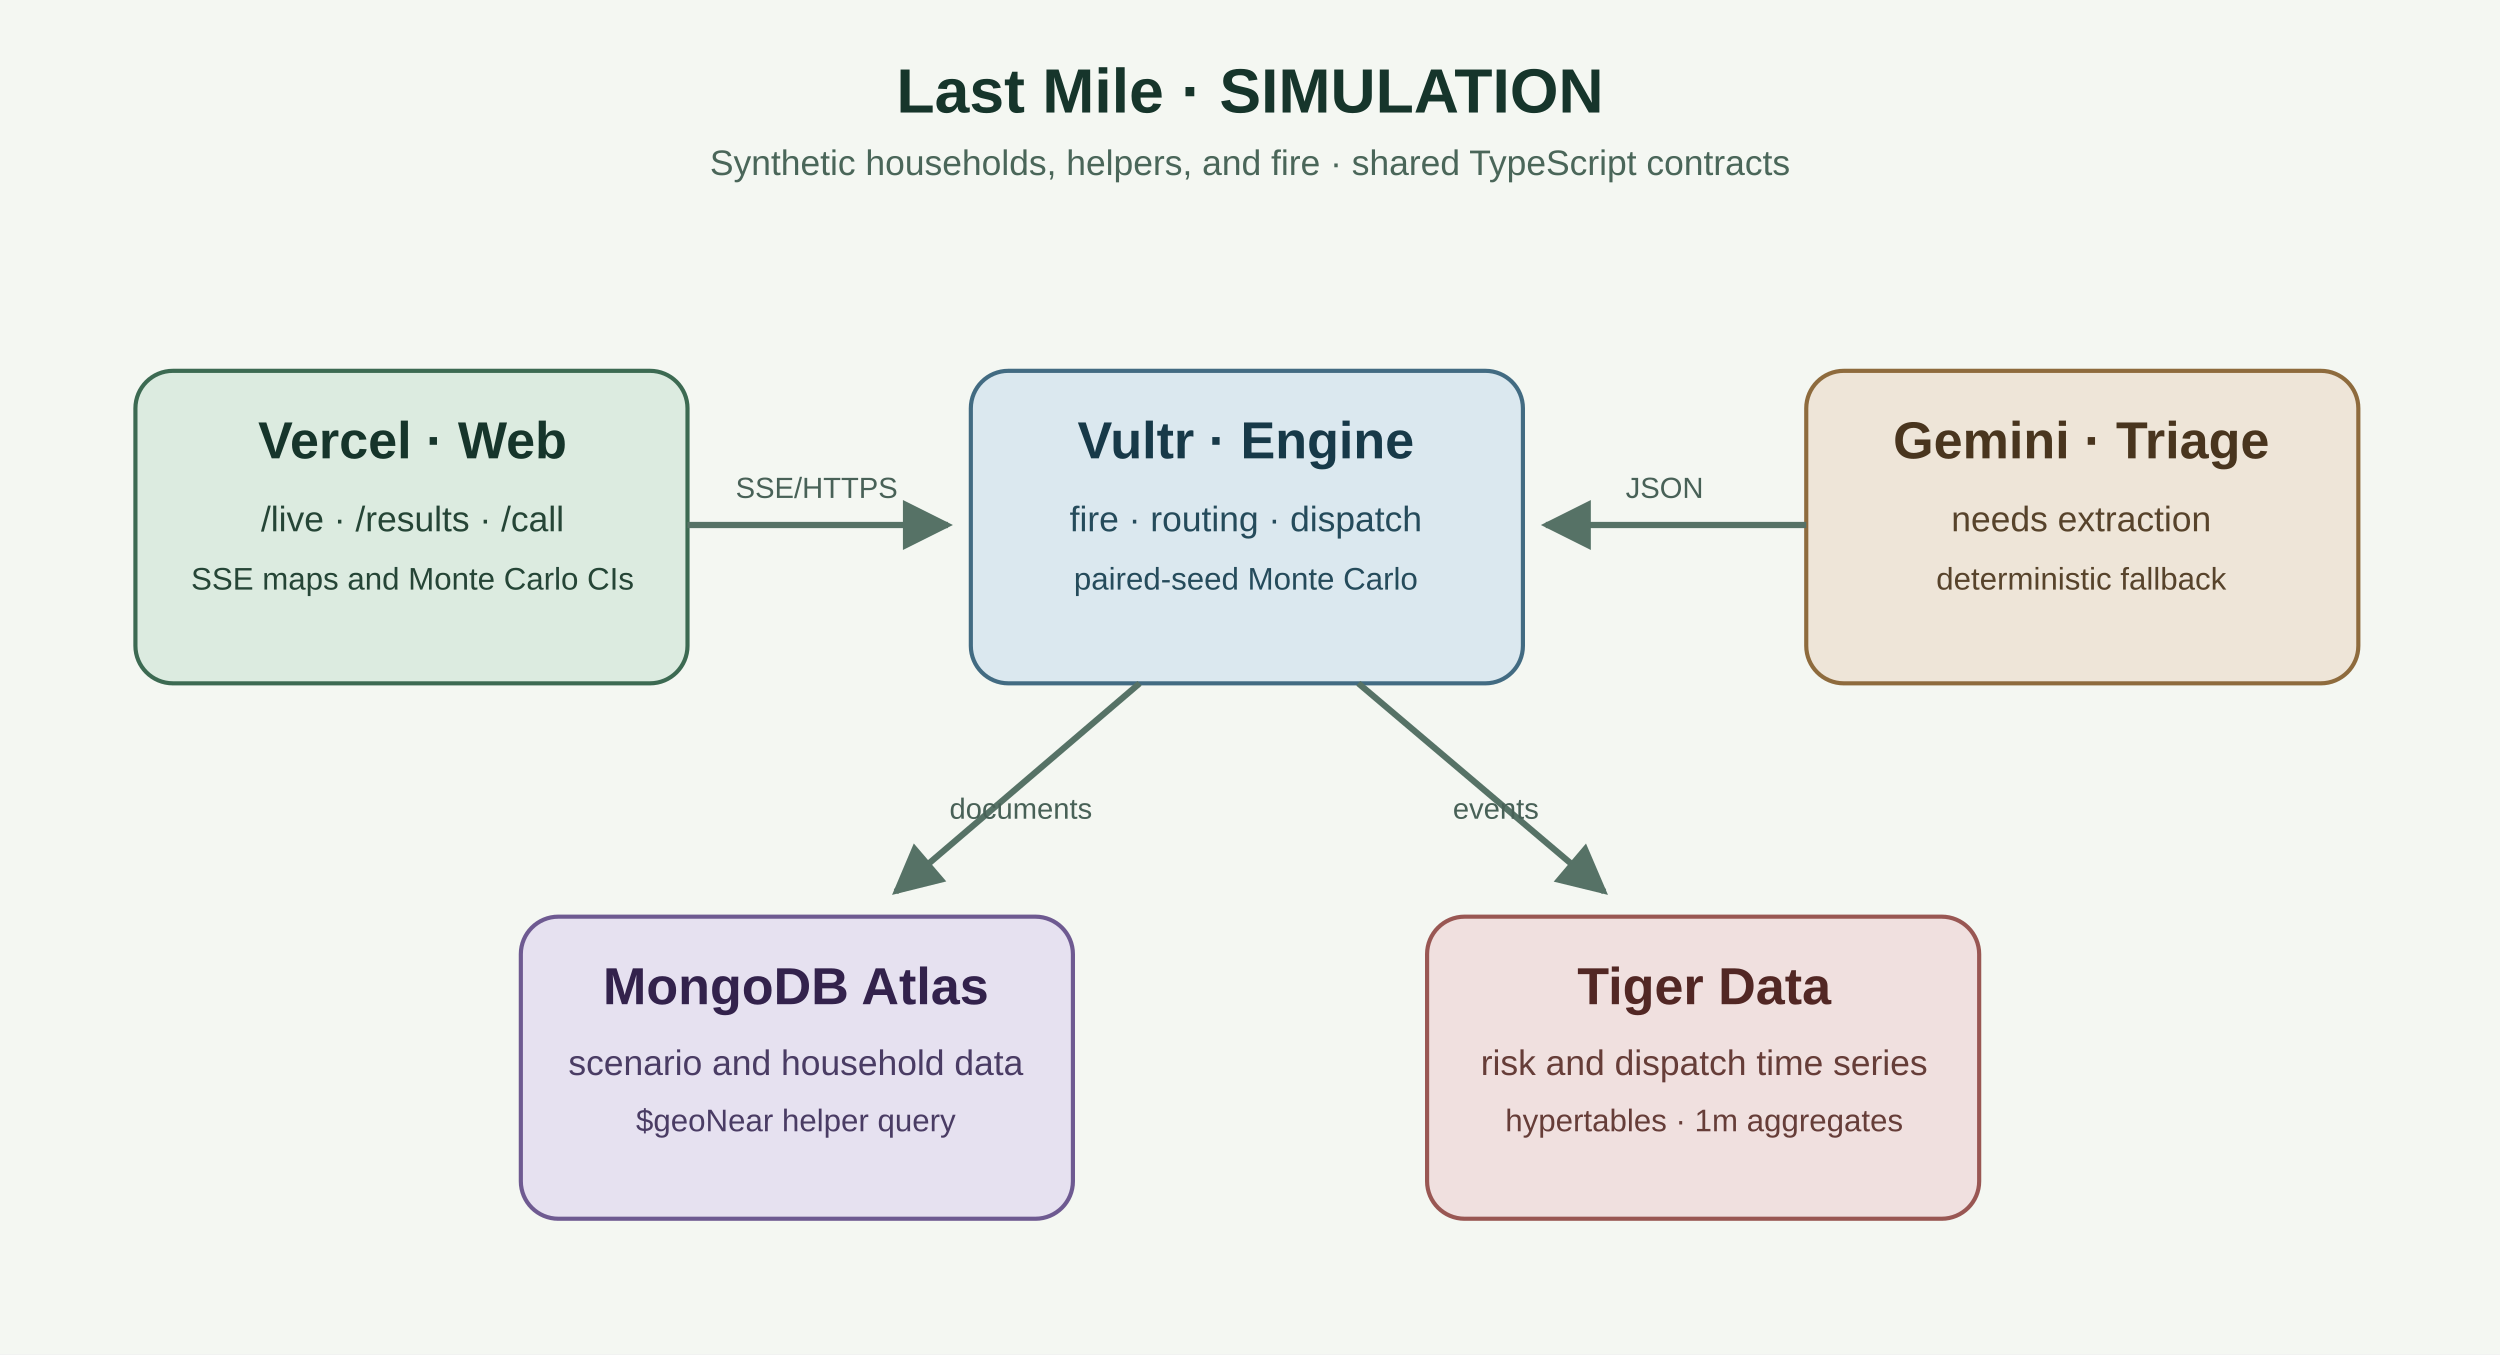
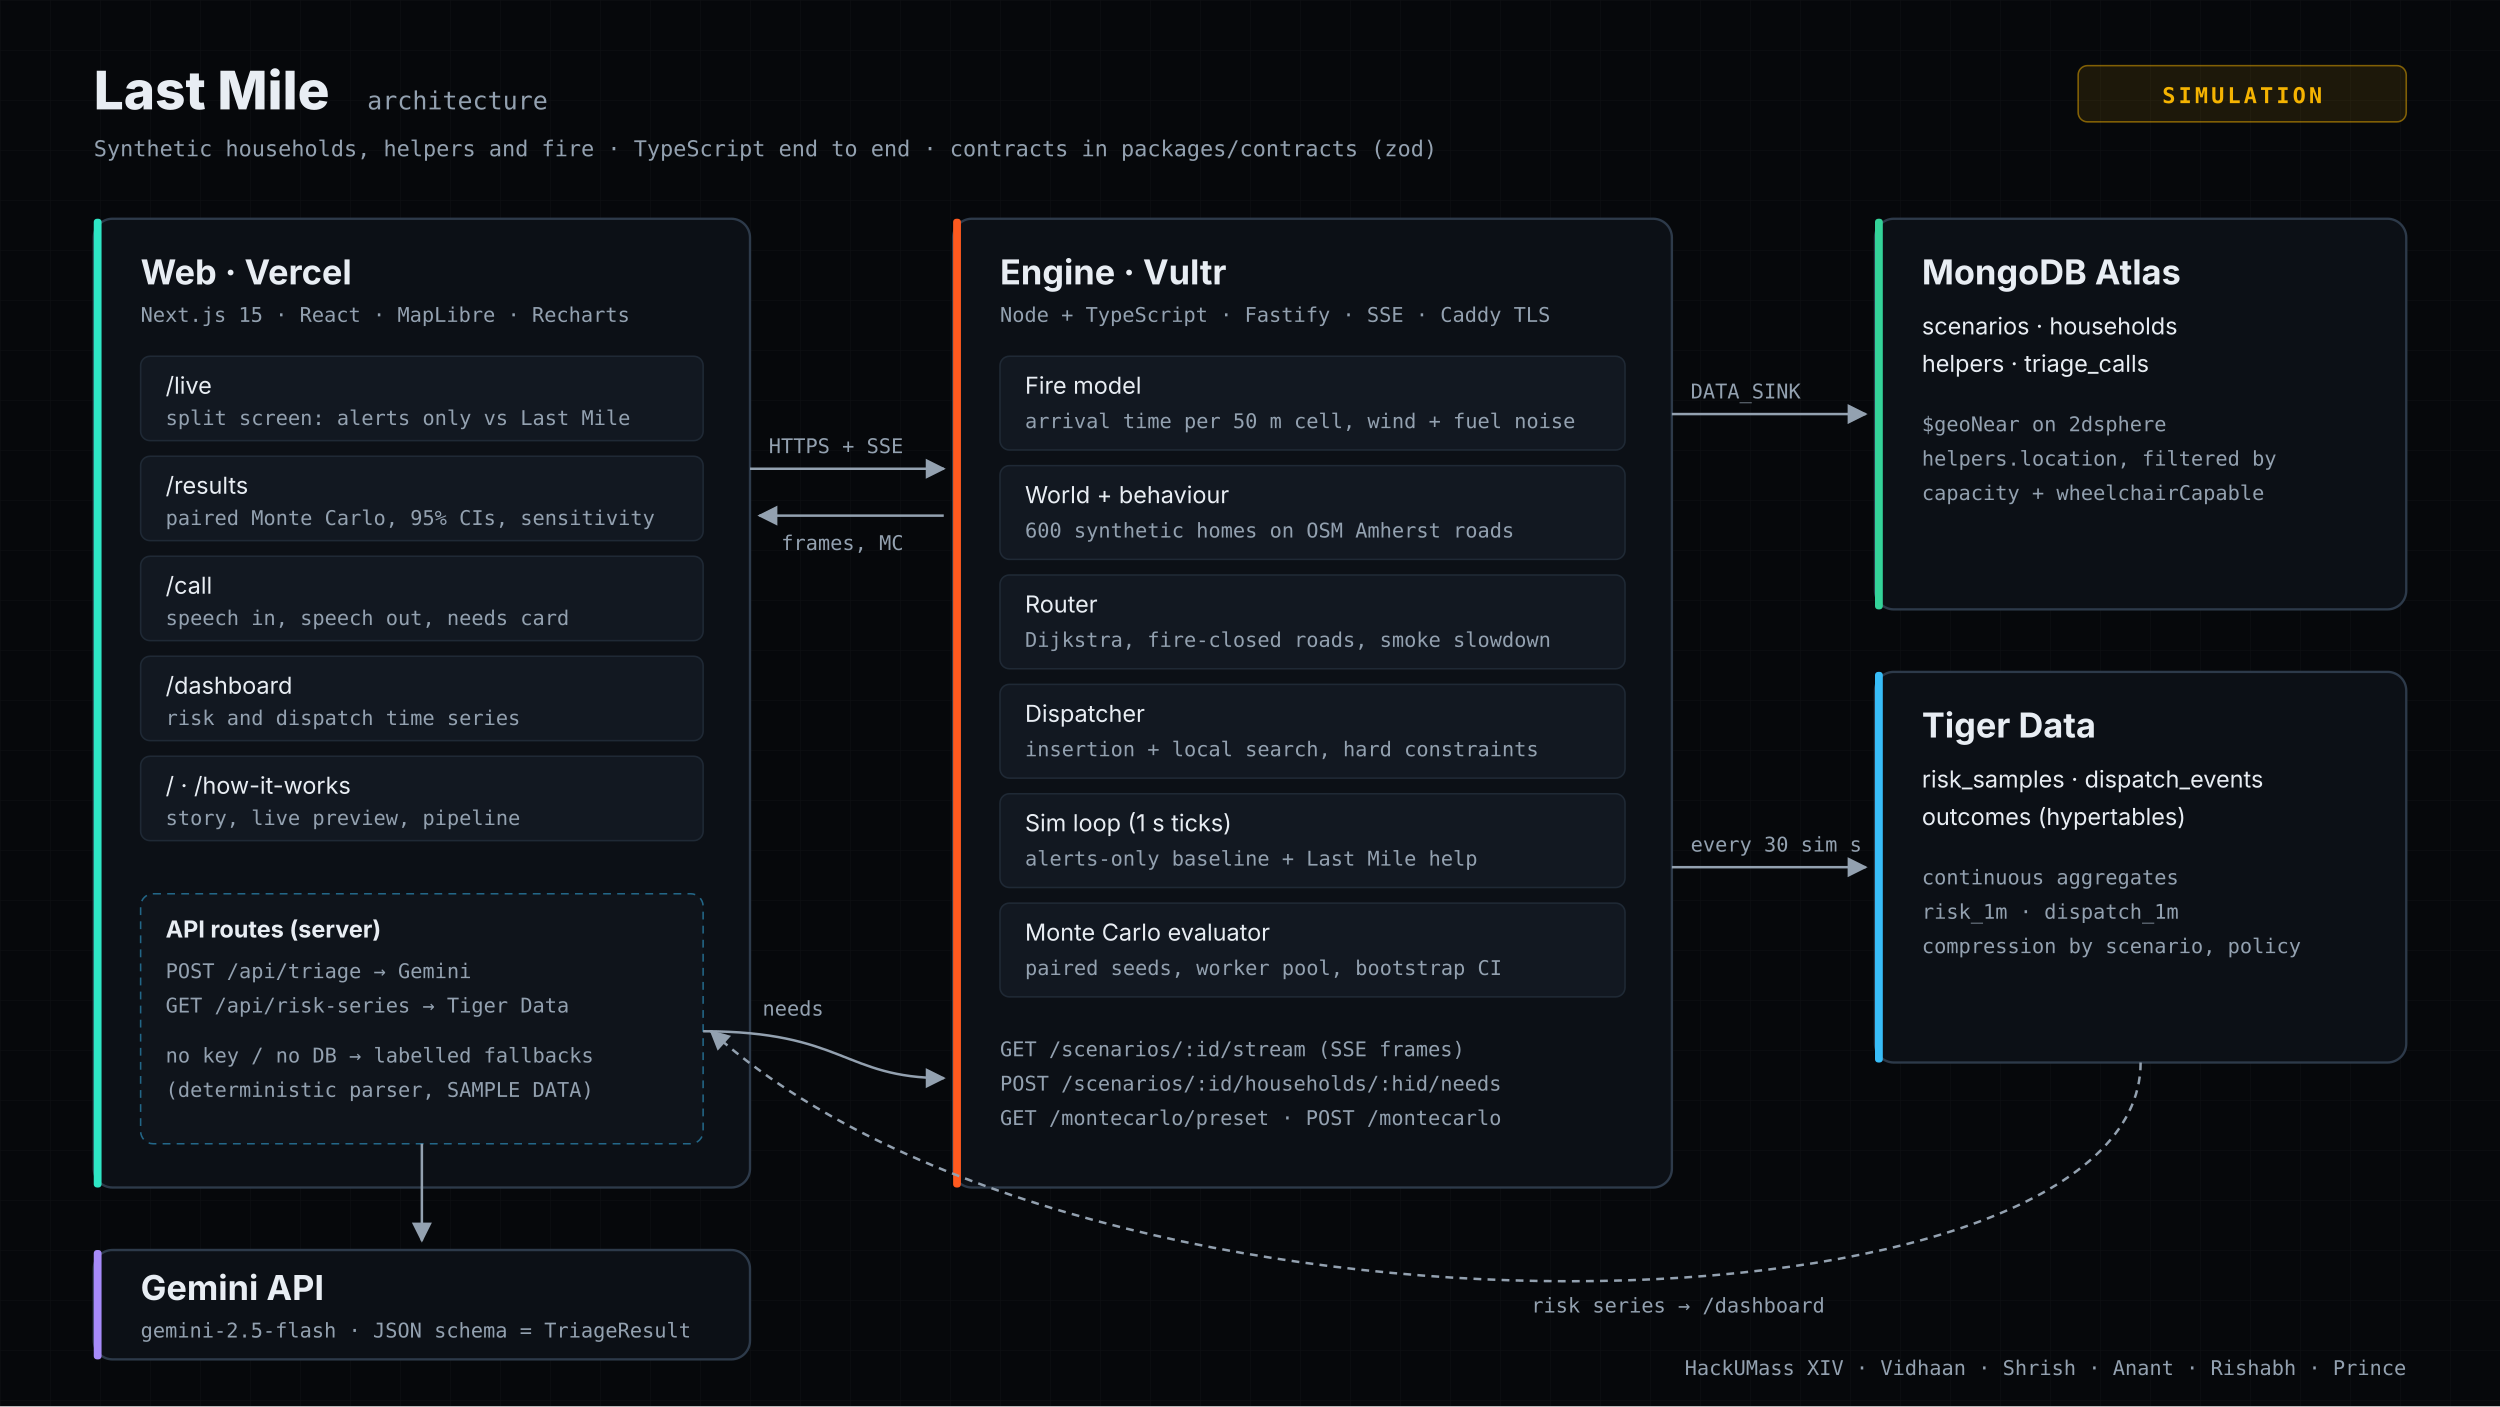
- <svg xmlns="http://www.w3.org/2000/svg" width="1200" height="650" viewBox="0 0 1200 650" role="img" aria-labelledby="title desc">
-   <rect width="1200" height="650" fill="#f4f7f2" />
-   <text x="600" y="54" text-anchor="middle" font-family="Arial" font-size="30" font-weight="700" fill="#16352b">Last Mile · SIMULATION</text>
-   <text x="600" y="84" text-anchor="middle" font-family="Arial" font-size="17" fill="#4a6659">Synthetic households, helpers, and fire · shared TypeScript contracts</text>
-   <g font-family="Arial" text-anchor="middle">
-     <rect x="65" y="178" width="265" height="150" rx="18" fill="#dcebe0" stroke="#3c6a52" stroke-width="2" />
-     <text x="198" y="220" font-size="25" font-weight="700" fill="#16352b">Vercel · Web</text>
-     <text x="198" y="255" font-size="17" fill="#254536">/live · /results · /call</text>
-     <text x="198" y="283" font-size="15" fill="#254536">SSE maps and Monte Carlo CIs</text>
-     <rect x="466" y="178" width="265" height="150" rx="18" fill="#dbe8ef" stroke="#426b82" stroke-width="2" />
-     <text x="598" y="220" font-size="25" font-weight="700" fill="#173948">Vultr · Engine</text>
-     <text x="598" y="255" font-size="17" fill="#254b5b">fire · routing · dispatch</text>
-     <text x="598" y="283" font-size="15" fill="#254b5b">paired-seed Monte Carlo</text>
-     <rect x="867" y="178" width="265" height="150" rx="18" fill="#eee5d8" stroke="#8e6b3d" stroke-width="2" />
-     <text x="999" y="220" font-size="25" font-weight="700" fill="#49351e">Gemini · Triage</text>
-     <text x="999" y="255" font-size="17" fill="#57432b">needs extraction</text>
-     <text x="999" y="283" font-size="15" fill="#57432b">deterministic fallback</text>
-     <rect x="250" y="440" width="265" height="145" rx="18" fill="#e6e1f0" stroke="#6e5a91" stroke-width="2" />
-     <text x="382" y="482" font-size="25" font-weight="700" fill="#33224c">MongoDB Atlas</text>
-     <text x="382" y="516" font-size="17" fill="#4a3c64">scenario and household data</text>
-     <text x="382" y="543" font-size="15" fill="#4a3c64">$geoNear helper query</text>
-     <rect x="685" y="440" width="265" height="145" rx="18" fill="#f0e0df" stroke="#995753" stroke-width="2" />
-     <text x="818" y="482" font-size="25" font-weight="700" fill="#522724">Tiger Data</text>
-     <text x="818" y="516" font-size="17" fill="#663d38">risk and dispatch time series</text>
-     <text x="818" y="543" font-size="15" fill="#663d38">hypertables · 1m aggregates</text>
+ <svg xmlns="http://www.w3.org/2000/svg" width="1600" height="900" viewBox="0 0 1600 900" role="img" aria-labelledby="t d">
+   <defs>
+     <marker id="a" viewBox="0 0 10 10" refX="9" refY="5" markerWidth="8" markerHeight="8" orient="auto-start-reverse">
+       <path d="M0 0L10 5L0 10z" fill="#93a1b0" />
+     </marker>
+     <pattern id="g" width="32" height="32" patternUnits="userSpaceOnUse">
+       <path d="M32 0H0V32" fill="none" stroke="#fff" stroke-opacity="0.03" />
+     </pattern>
+   </defs>
+   <style>
+     .t{font-family:Inter,Helvetica,Arial,sans-serif;fill:#e8edf3}
+     .m{font-family:'JetBrains Mono',Menlo,monospace;fill:#93a1b0}
+     .h{font-size:22px;font-weight:700}
+     .s{font-size:15px}
+     .x{font-size:13px}
+     .box{fill:#0c1016;stroke:#2d3a4a;stroke-width:1.5}
+     .in{fill:#121821;stroke:#1f2935}
+     .l{stroke:#93a1b0;stroke-width:1.6;fill:none}
+   </style>
+   <rect width="1600" height="900" fill="#06080b" />
+   <rect width="1600" height="900" fill="url(#g)" />
+   <text x="60" y="70" class="t" font-size="34" font-weight="800">Last Mile</text>
+   <text x="235" y="70" class="m" font-size="16">architecture</text>
+   <rect x="1330" y="42" width="210" height="36" rx="6" fill="#f5b301" fill-opacity="0.1" stroke="#f5b301" stroke-opacity="0.5" />
+   <text x="1435" y="66" text-anchor="middle" class="m" font-size="14" font-weight="700" fill="#f5b301" style="fill:#f5b301;letter-spacing:2px">SIMULATION</text>
+   <text x="60" y="100" class="m" font-size="14">Synthetic households, helpers and fire · TypeScript end to end · contracts in packages/contracts (zod)</text>
+   <rect x="60" y="140" width="420" height="620" rx="12" class="box" />
+   <rect x="60" y="140" width="5" height="620" rx="2" fill="#2ee6c5" />
+   <text x="90" y="182" class="t h">Web · Vercel</text>
+   <text x="90" y="206" class="m x">Next.js 15 · React · MapLibre · Recharts</text>
+   <g class="t s">
+     <rect x="90" y="228" width="360" height="54" rx="6" class="in" />
+     <text x="106" y="252">/live</text>
+     <text x="106" y="272" class="m x">split screen: alerts only vs Last Mile</text>
+     <rect x="90" y="292" width="360" height="54" rx="6" class="in" />
+     <text x="106" y="316">/results</text>
+     <text x="106" y="336" class="m x">paired Monte Carlo, 95% CIs, sensitivity</text>
+     <rect x="90" y="356" width="360" height="54" rx="6" class="in" />
+     <text x="106" y="380">/call</text>
+     <text x="106" y="400" class="m x">speech in, speech out, needs card</text>
+     <rect x="90" y="420" width="360" height="54" rx="6" class="in" />
+     <text x="106" y="444">/dashboard</text>
+     <text x="106" y="464" class="m x">risk and dispatch time series</text>
+     <rect x="90" y="484" width="360" height="54" rx="6" class="in" />
+     <text x="106" y="508">/ · /how-it-works</text>
+     <text x="106" y="528" class="m x">story, live preview, pipeline</text>
  </g>
-   <g fill="none" stroke="#567266" stroke-width="3" marker-end="url(#arrow)">
-     <path d="M330 252 H455" />
-     <path d="M867 252 H742" />
-     <path d="M547 328 L430 428" />
-     <path d="M652 328 L770 428" />
+   <rect x="90" y="572" width="360" height="160" rx="8" fill="#0f141b" stroke="#38bdf8" stroke-opacity="0.5" stroke-dasharray="5 4" />
+   <text x="106" y="600" class="t s" font-weight="700">API routes (server)</text>
+   <text x="106" y="626" class="m x">POST /api/triage  → Gemini</text>
+   <text x="106" y="648" class="m x">GET  /api/risk-series → Tiger Data</text>
+   <text x="106" y="680" class="m x">no key / no DB → labelled fallbacks</text>
+   <text x="106" y="702" class="m x">(deterministic parser, SAMPLE DATA)</text>
+   <rect x="610" y="140" width="460" height="620" rx="12" class="box" />
+   <rect x="610" y="140" width="5" height="620" rx="2" fill="#ff5a1f" />
+   <text x="640" y="182" class="t h">Engine · Vultr</text>
+   <text x="640" y="206" class="m x">Node + TypeScript · Fastify · SSE · Caddy TLS</text>
+   <g class="t s">
+     <rect x="640" y="228" width="400" height="60" rx="6" class="in" />
+     <text x="656" y="252">Fire model</text>
+     <text x="656" y="274" class="m x">arrival time per 50 m cell, wind + fuel noise</text>
+     <rect x="640" y="298" width="400" height="60" rx="6" class="in" />
+     <text x="656" y="322">World + behaviour</text>
+     <text x="656" y="344" class="m x">600 synthetic homes on OSM Amherst roads</text>
+     <rect x="640" y="368" width="400" height="60" rx="6" class="in" />
+     <text x="656" y="392">Router</text>
+     <text x="656" y="414" class="m x">Dijkstra, fire-closed roads, smoke slowdown</text>
+     <rect x="640" y="438" width="400" height="60" rx="6" class="in" />
+     <text x="656" y="462">Dispatcher</text>
+     <text x="656" y="484" class="m x">insertion + local search, hard constraints</text>
+     <rect x="640" y="508" width="400" height="60" rx="6" class="in" />
+     <text x="656" y="532">Sim loop (1 s ticks)</text>
+     <text x="656" y="554" class="m x">alerts-only baseline + Last Mile help</text>
+     <rect x="640" y="578" width="400" height="60" rx="6" class="in" />
+     <text x="656" y="602">Monte Carlo evaluator</text>
+     <text x="656" y="624" class="m x">paired seeds, worker pool, bootstrap CI</text>
  </g>
-   <defs>
-     <marker id="arrow" viewBox="0 0 10 10" refX="9" refY="5" markerWidth="8" markerHeight="8" orient="auto">
-       <path d="M0 0 L10 5 L0 10 Z" fill="#567266" />
-     </marker>
-   </defs>
-   <g font-family="Arial" font-size="14" fill="#486157" text-anchor="middle">
-     <text x="392" y="239">SSE/HTTPS</text>
-     <text x="799" y="239">JSON</text>
-     <text x="490" y="393">documents</text>
-     <text x="718" y="393">events</text>
-   </g>
+   <text x="640" y="676" class="m x">GET /scenarios/:id/stream (SSE frames)</text>
+   <text x="640" y="698" class="m x">POST /scenarios/:id/households/:hid/needs</text>
+   <text x="640" y="720" class="m x">GET /montecarlo/preset · POST /montecarlo</text>
+   <rect x="1200" y="140" width="340" height="250" rx="12" class="box" />
+   <rect x="1200" y="140" width="5" height="250" rx="2" fill="#34d399" />
+   <text x="1230" y="182" class="t h">MongoDB Atlas</text>
+   <text x="1230" y="214" class="t s">scenarios · households</text>
+   <text x="1230" y="238" class="t s">helpers · triage_calls</text>
+   <text x="1230" y="276" class="m x">$geoNear on 2dsphere</text>
+   <text x="1230" y="298" class="m x">helpers.location, filtered by</text>
+   <text x="1230" y="320" class="m x">capacity + wheelchairCapable</text>
+   <rect x="1200" y="430" width="340" height="250" rx="12" class="box" />
+   <rect x="1200" y="430" width="5" height="250" rx="2" fill="#38bdf8" />
+   <text x="1230" y="472" class="t h">Tiger Data</text>
+   <text x="1230" y="504" class="t s">risk_samples · dispatch_events</text>
+   <text x="1230" y="528" class="t s">outcomes (hypertables)</text>
+   <text x="1230" y="566" class="m x">continuous aggregates</text>
+   <text x="1230" y="588" class="m x">risk_1m · dispatch_1m</text>
+   <text x="1230" y="610" class="m x">compression by scenario, policy</text>
+   <rect x="60" y="800" width="420" height="70" rx="12" class="box" />
+   <rect x="60" y="800" width="5" height="70" rx="2" fill="#a78bfa" />
+   <text x="90" y="832" class="t h">Gemini API</text>
+   <text x="90" y="856" class="m x">gemini-2.5-flash · JSON schema = TriageResult</text>
+   <path class="l" d="M480 300 H604" marker-end="url(#a)" />
+   <text x="492" y="290" class="m x">HTTPS + SSE</text>
+   <path class="l" d="M604 330 H486" marker-end="url(#a)" />
+   <text x="500" y="352" class="m x">frames, MC</text>
+   <path class="l" d="M450 660 C540 660 540 690 604 690" marker-end="url(#a)" />
+   <text x="488" y="650" class="m x">needs</text>
+   <path class="l" d="M270 732 V794" marker-end="url(#a)" />
+   <path class="l" d="M1070 265 H1194" marker-end="url(#a)" />
+   <text x="1082" y="255" class="m x">DATA_SINK</text>
+   <path class="l" d="M1070 555 H1194" marker-end="url(#a)" />
+   <text x="1082" y="545" class="m x">every 30 sim s</text>
+   <path class="l" d="M1370 680 C1370 860 700 880 455 660" marker-end="url(#a)" stroke-dasharray="5 4" />
+   <text x="980" y="840" class="m x">risk series → /dashboard</text>
+   <text x="1540" y="880" text-anchor="end" class="m x">HackUMass XIV · Vidhaan · Shrish · Anant · Rishabh · Prince</text>
</svg>
